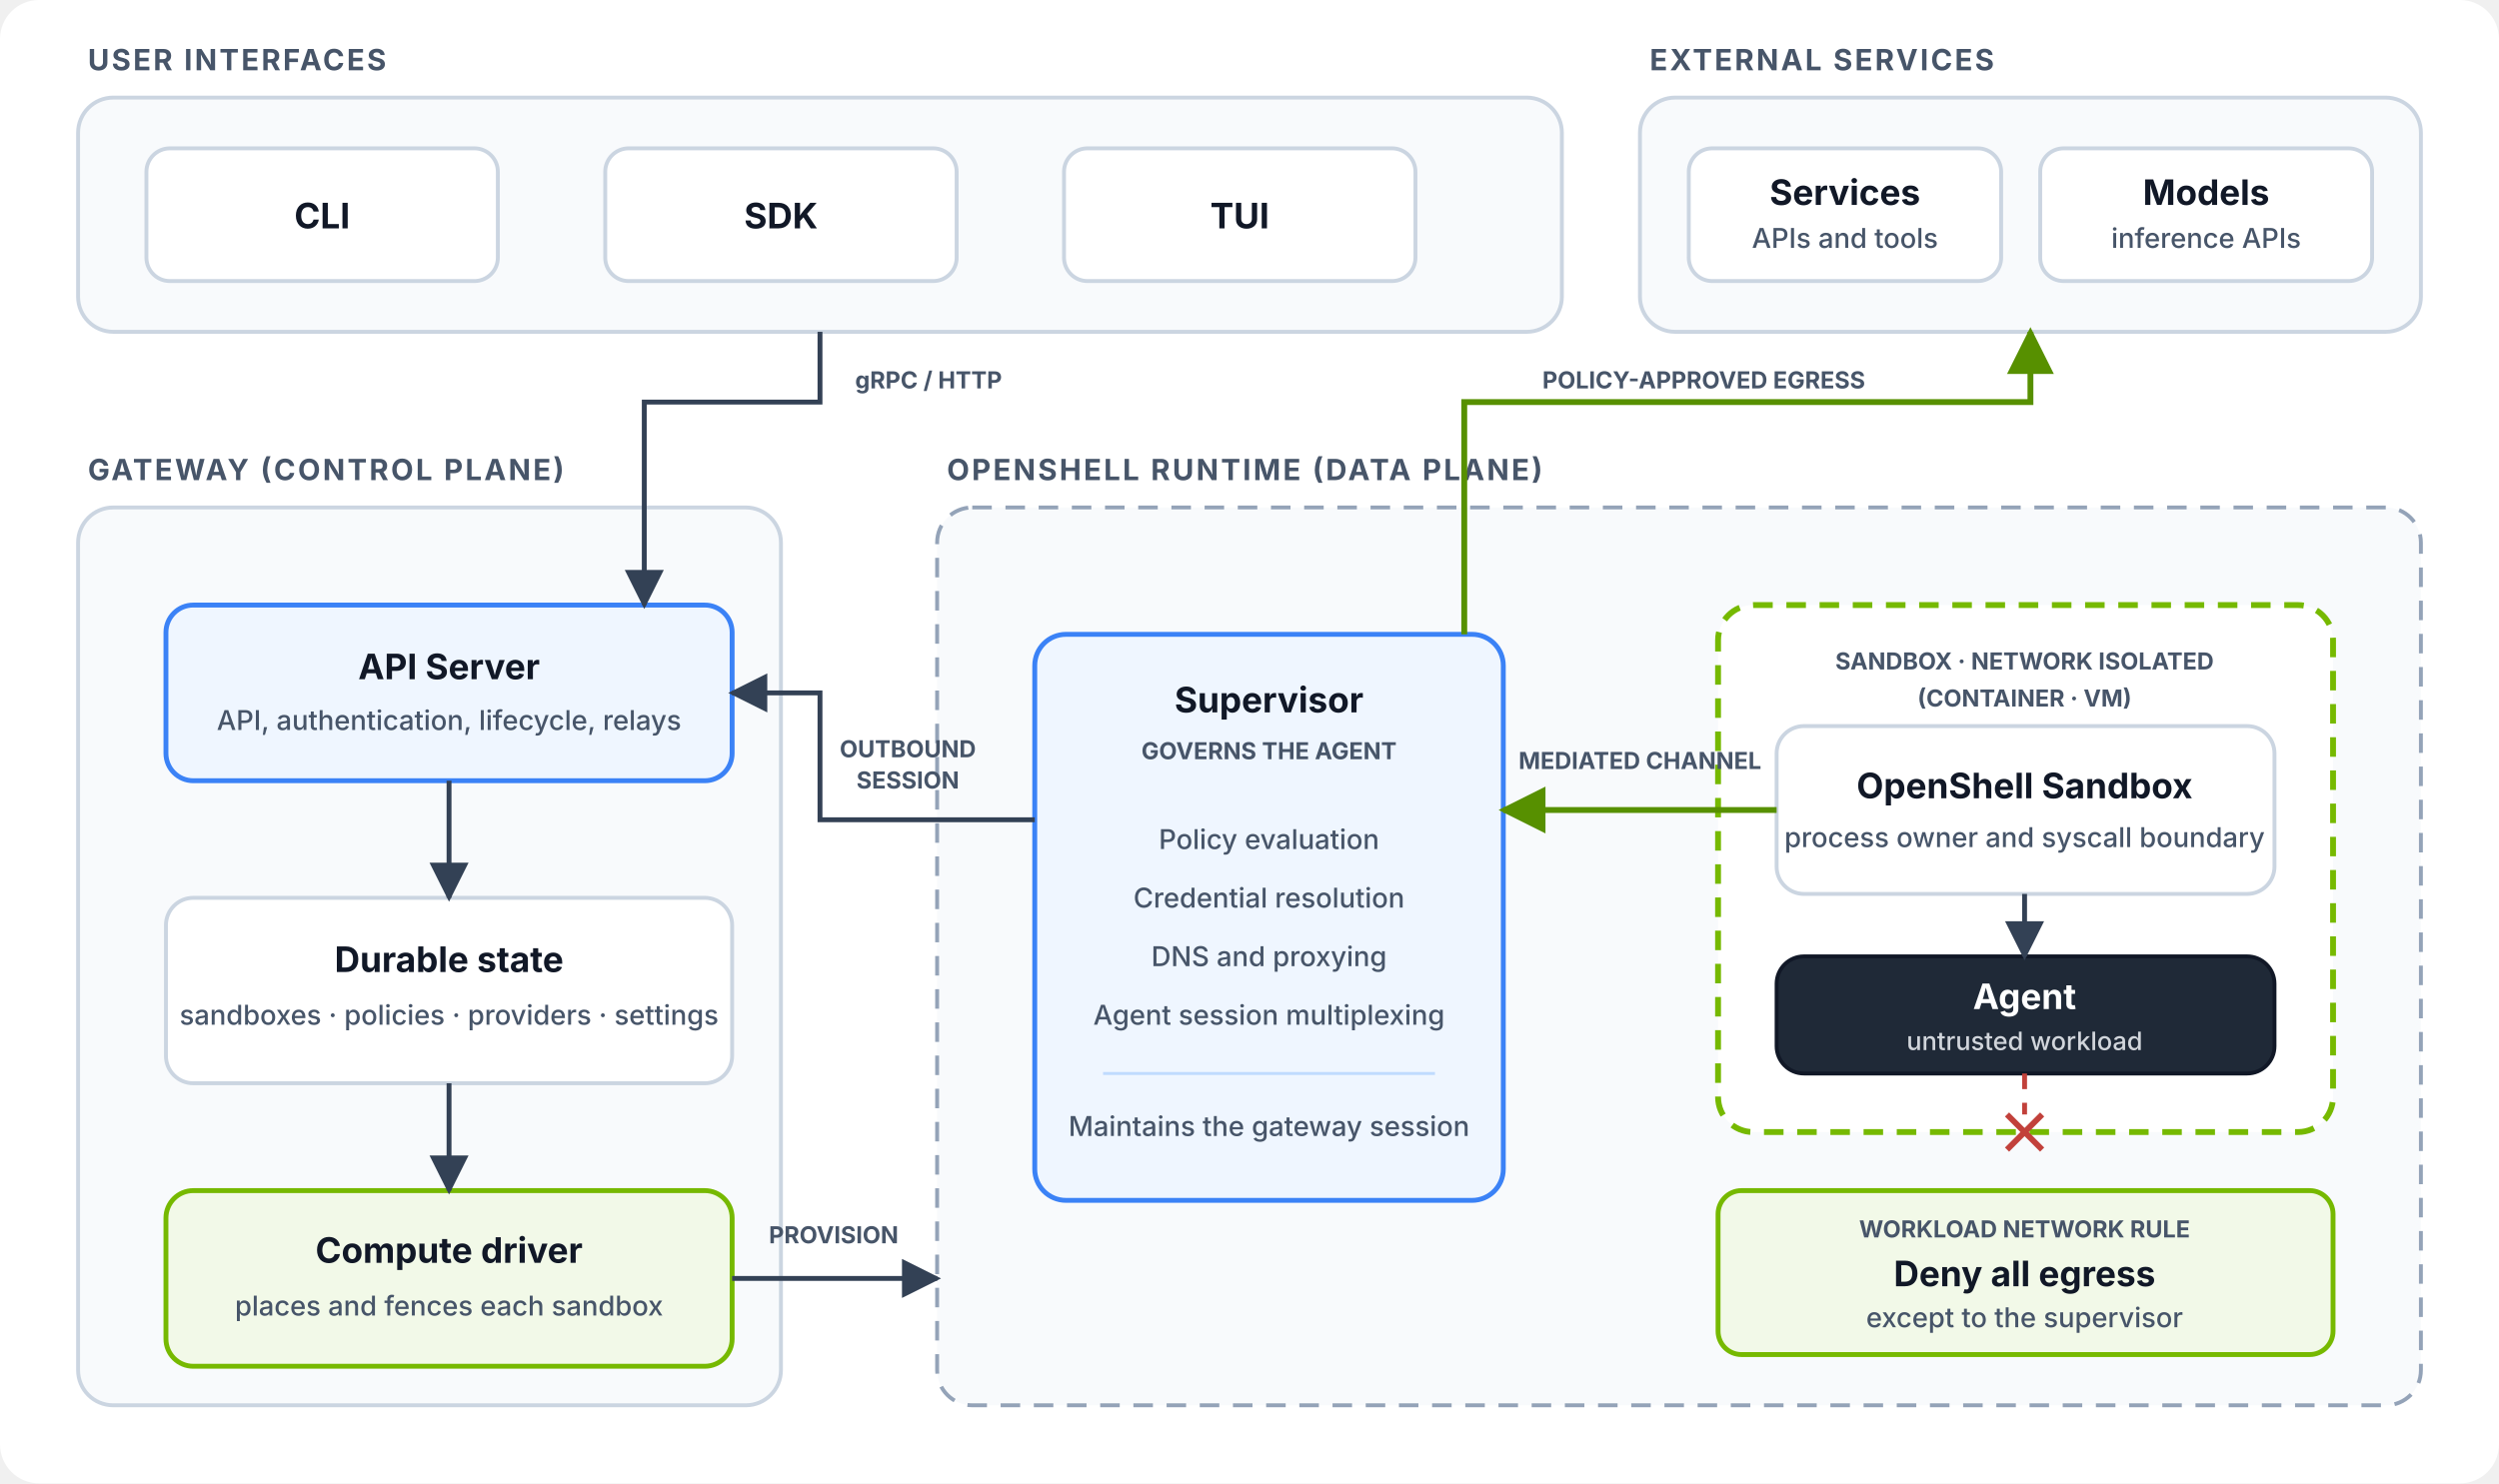
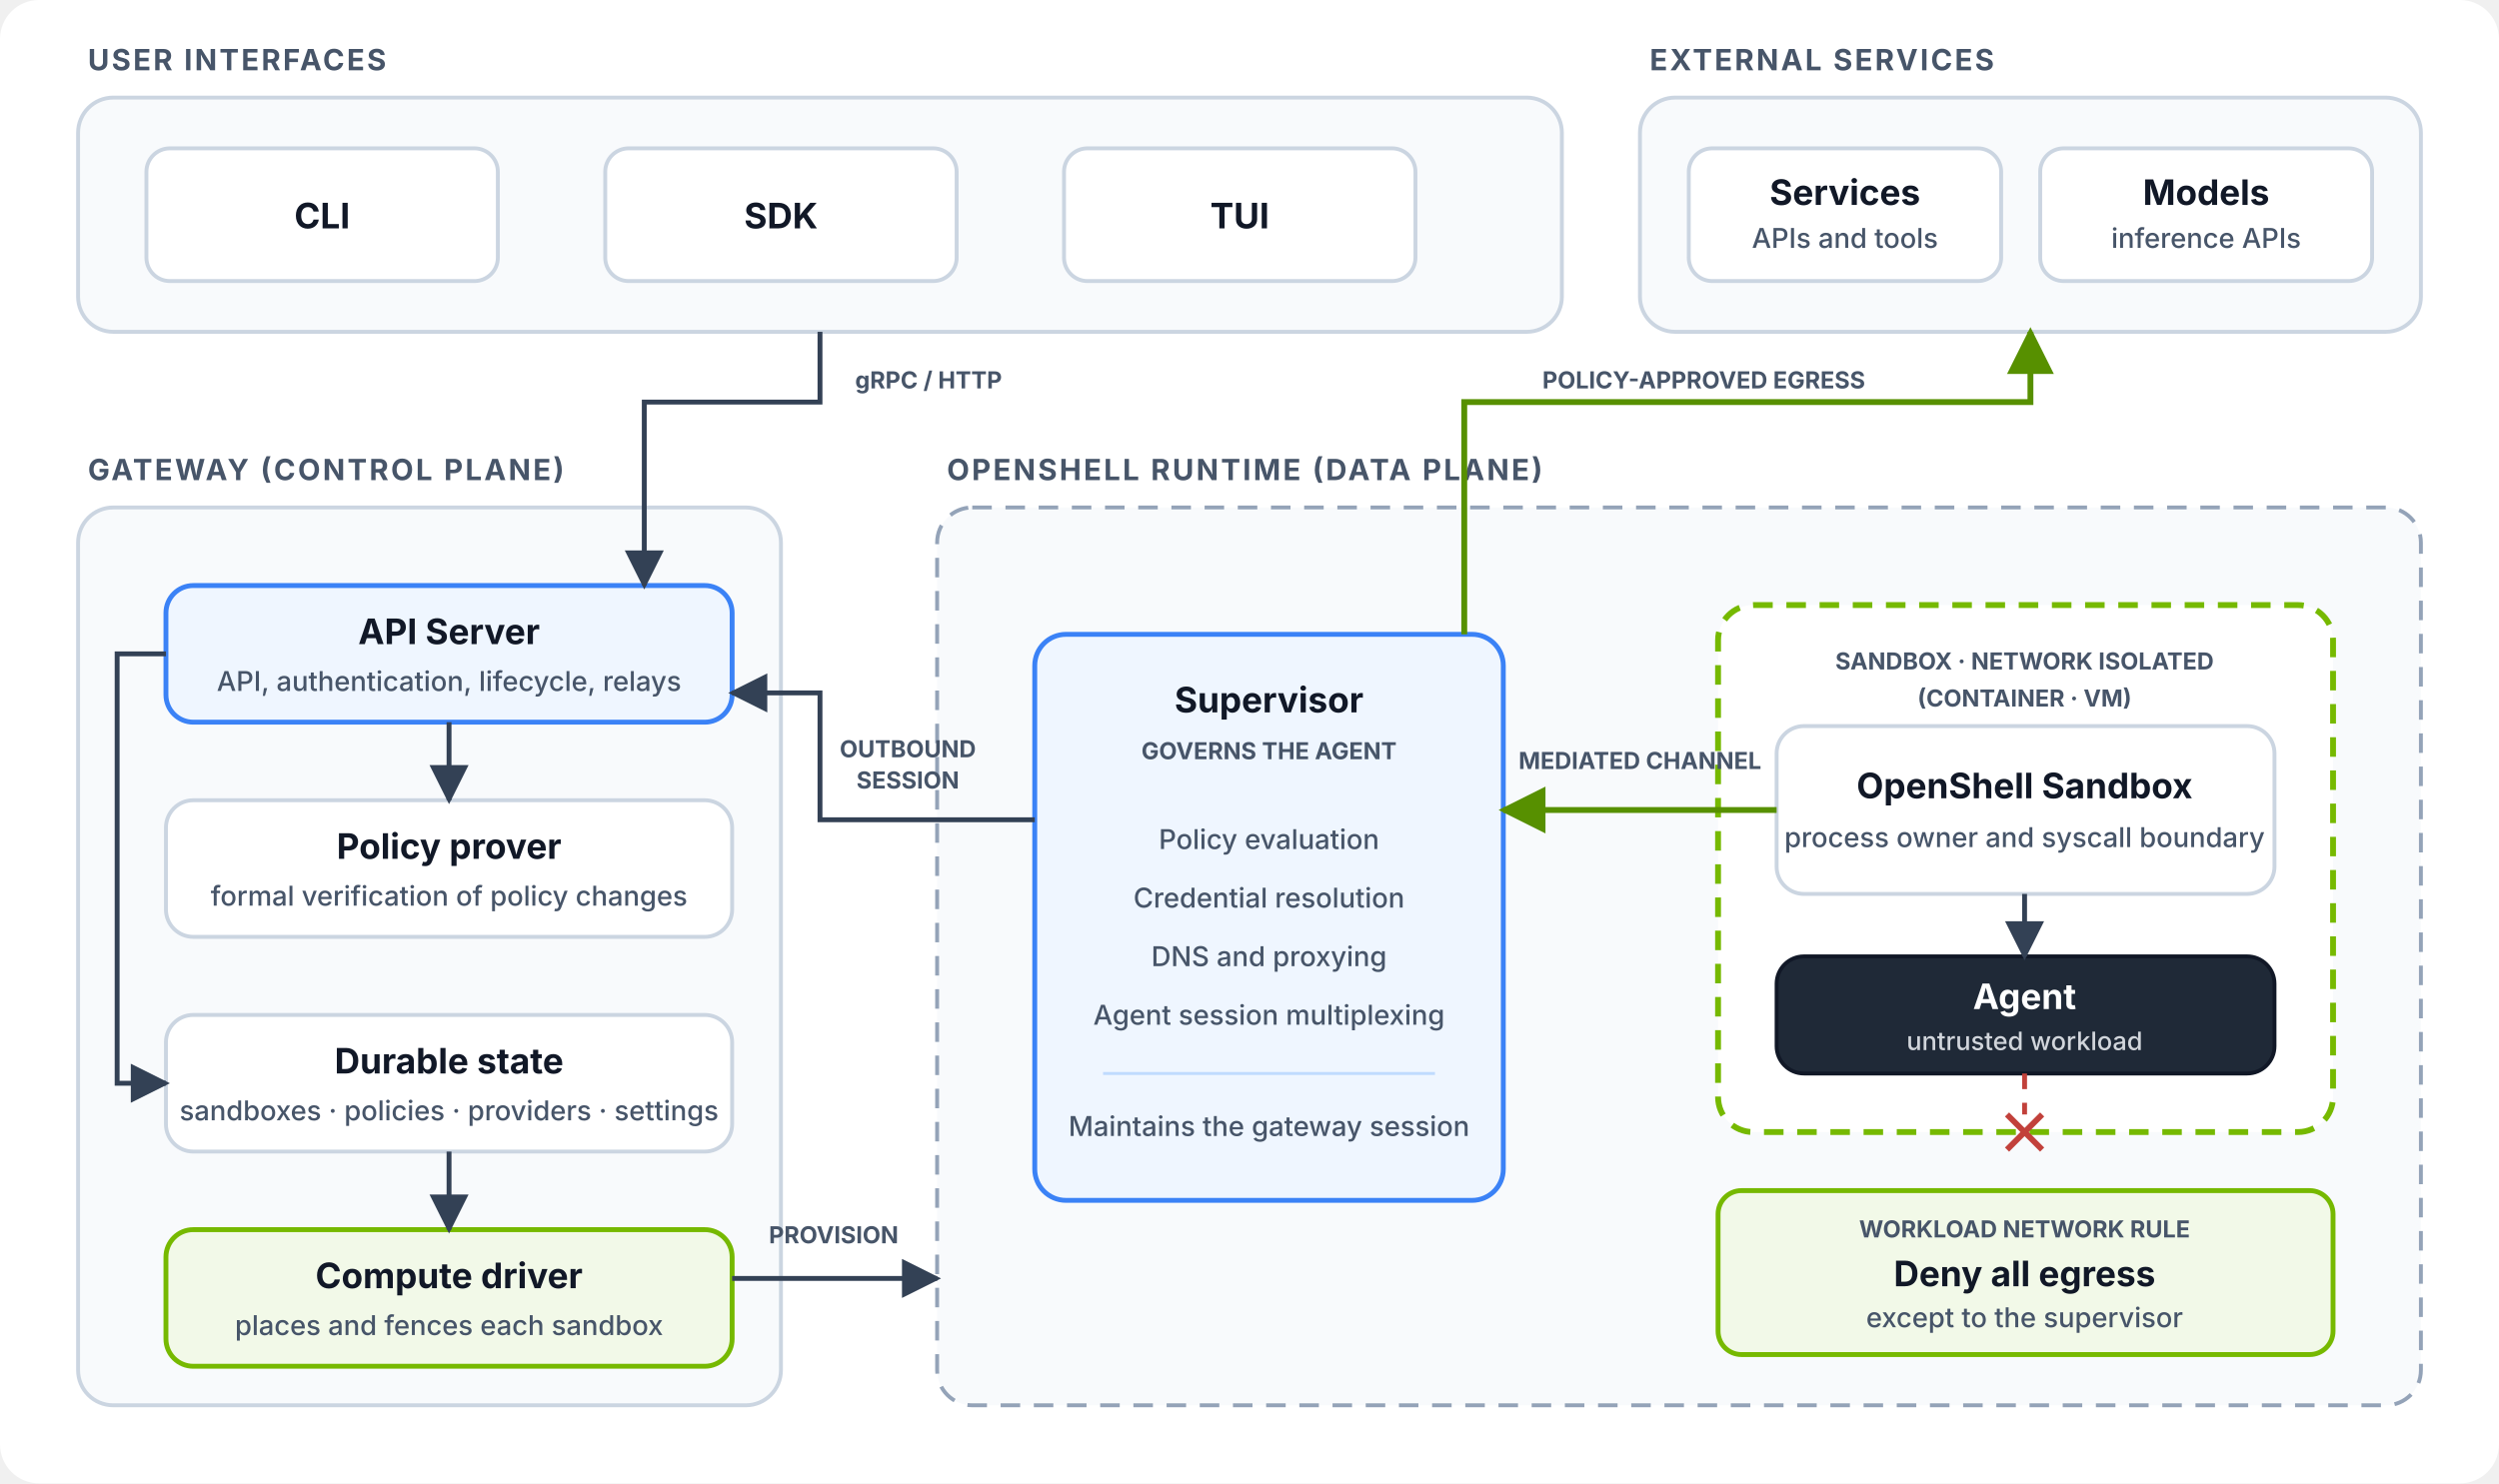
<svg xmlns="http://www.w3.org/2000/svg" width="1280" height="760" viewBox="0 0 1280 760" role="img" aria-labelledby="title desc">
  <defs>
    <marker id="arrow" viewBox="0 0 10 10" refX="9" refY="5" markerWidth="8" markerHeight="8" orient="auto-start-reverse">
      <path d="M 0 0 L 10 5 L 0 10 z" fill="#334155" />
    </marker>
    <marker id="arrow-green" viewBox="0 0 10 10" refX="9" refY="5" markerWidth="8" markerHeight="8" orient="auto-start-reverse">
      <path d="M 0 0 L 10 5 L 0 10 z" fill="#579000" />
    </marker>
    <style>
      .title { font: 700 28px -apple-system, BlinkMacSystemFont, "Segoe UI", sans-serif; fill: #111827; }
      .section { font: 700 15px -apple-system, BlinkMacSystemFont, "Segoe UI", sans-serif; fill: #475569; letter-spacing: .08em; }
      .label { font: 700 18px -apple-system, BlinkMacSystemFont, "Segoe UI", sans-serif; fill: #111827; }
      .small { font: 500 14px -apple-system, BlinkMacSystemFont, "Segoe UI", sans-serif; fill: #475569; }
      .tiny { font: 700 12px -apple-system, BlinkMacSystemFont, "Segoe UI", sans-serif; fill: #475569; }
      .box { fill: #ffffff; stroke: #cbd5e1; stroke-width: 2; }
      .soft { fill: #f8fafc; stroke: #cbd5e1; stroke-width: 2; }
      .green { fill: #f2f9e8; stroke: #76b900; stroke-width: 2.5; }
      .trusted { fill: #eff6ff; stroke: #3b82f6; stroke-width: 2.5; }
      .dark { fill: #1f2937; stroke: #111827; stroke-width: 2; }
      .line { fill: none; stroke: #334155; stroke-width: 2.5; marker-end: url(#arrow); }
      .flow { fill: none; stroke: #579000; stroke-width: 3; marker-end: url(#arrow-green); }
      .blocked { fill: none; stroke: #c2413b; stroke-width: 2.5; stroke-dasharray: 8 7; }
    </style>
  </defs>
  <rect width="1280" height="760" rx="20" fill="#ffffff" />
  <g transform="translate(0,-80)">
    <text x="45" y="116" class="section">USER INTERFACES</text>
    <rect x="40" y="130" width="760" height="120" rx="18" class="soft" />
    <rect x="75" y="156" width="180" height="68" rx="12" class="box" />
    <text x="165" y="197" text-anchor="middle" class="label">CLI</text>
    <rect x="310" y="156" width="180" height="68" rx="12" class="box" />
    <text x="400" y="197" text-anchor="middle" class="label">SDK</text>
    <rect x="545" y="156" width="180" height="68" rx="12" class="box" />
    <text x="635" y="197" text-anchor="middle" class="label">TUI</text>
    <text x="845" y="116" class="section">EXTERNAL SERVICES</text>
    <rect x="840" y="130" width="400" height="120" rx="18" class="soft" />
    <rect x="865" y="156" width="160" height="68" rx="12" class="box" />
    <text x="945" y="185" text-anchor="middle" class="label">Services</text>
    <text x="945" y="207" text-anchor="middle" class="small">APIs and tools</text>
    <rect x="1045" y="156" width="170" height="68" rx="12" class="box" />
    <text x="1130" y="185" text-anchor="middle" class="label">Models</text>
    <text x="1130" y="207" text-anchor="middle" class="small">inference APIs</text>
    <text x="45" y="326" class="section">GATEWAY (CONTROL PLANE)</text>
    <rect x="40" y="340" width="360" height="460" rx="18" class="soft" />
-     <rect x="85" y="390" width="290" height="90" rx="14" class="trusted" />
-     <text x="230" y="428" text-anchor="middle" class="label">API Server</text>
-     <text x="230" y="454" text-anchor="middle" class="small">API, authentication, lifecycle, relays</text>
-     <rect x="85" y="540" width="290" height="95" rx="14" class="box" />
-     <text x="230" y="578" text-anchor="middle" class="label">Durable state</text>
-     <text x="230" y="605" text-anchor="middle" class="small">sandboxes · policies · providers · settings</text>
-     <rect x="85" y="690" width="290" height="90" rx="14" class="green" />
-     <text x="230" y="727" text-anchor="middle" class="label">Compute driver</text>
-     <text x="230" y="754" text-anchor="middle" class="small">places and fences each sandbox</text>
-     <path d="M230 480 V540" class="line" />
-     <path d="M230 635 V690" class="line" />
+     <rect x="85" y="380" width="290" height="70" rx="14" class="trusted" />
+     <text x="230" y="410" text-anchor="middle" class="label">API Server</text>
+     <text x="230" y="434" text-anchor="middle" class="small">API, authentication, lifecycle, relays</text>
+     <rect x="85" y="490" width="290" height="70" rx="14" class="box" />
+     <text x="230" y="520" text-anchor="middle" class="label">Policy prover</text>
+     <text x="230" y="544" text-anchor="middle" class="small">formal verification of policy changes</text>
+     <rect x="85" y="600" width="290" height="70" rx="14" class="box" />
+     <text x="230" y="630" text-anchor="middle" class="label">Durable state</text>
+     <text x="230" y="654" text-anchor="middle" class="small">sandboxes · policies · providers · settings</text>
+     <rect x="85" y="710" width="290" height="70" rx="14" class="green" />
+     <text x="230" y="740" text-anchor="middle" class="label">Compute driver</text>
+     <text x="230" y="764" text-anchor="middle" class="small">places and fences each sandbox</text>
+     <path d="M230 450 V490" class="line" />
+     <path d="M85 415 H60 V635 H85" class="line" />
+     <path d="M230 670 V710" class="line" />
    <text x="485" y="326" class="section">OPENSHELL RUNTIME (DATA PLANE)</text>
    <rect x="480" y="340" width="760" height="460" rx="18" fill="#f8fafc" stroke="#94a3b8" stroke-width="2" stroke-dasharray="10 7" />
    <rect x="530" y="405" width="240" height="290" rx="16" class="trusted" />
    <text x="650" y="445" text-anchor="middle" class="label">Supervisor</text>
    <text x="650" y="469" text-anchor="middle" class="tiny">GOVERNS THE AGENT</text>
    <text x="650" y="515" text-anchor="middle" class="small">Policy evaluation</text>
    <text x="650" y="545" text-anchor="middle" class="small">Credential resolution</text>
    <text x="650" y="575" text-anchor="middle" class="small">DNS and proxying</text>
    <text x="650" y="605" text-anchor="middle" class="small">Agent session multiplexing</text>
    <line x1="565" y1="630" x2="735" y2="630" stroke="#bfdbfe" stroke-width="1.5" />
    <text x="650" y="662" text-anchor="middle" class="small">Maintains the gateway session</text>
    <rect x="880" y="390" width="315" height="270" rx="18" fill="#ffffff" stroke="#76b900" stroke-width="3" stroke-dasharray="10 7" />
    <text x="1037" y="423" text-anchor="middle" class="tiny">SANDBOX · NETWORK ISOLATED</text>
    <text x="1037" y="442" text-anchor="middle" class="tiny">(CONTAINER · VM)</text>
    <rect x="910" y="452" width="255" height="86" rx="14" class="box" />
    <text x="1037" y="489" text-anchor="middle" class="label">OpenShell Sandbox</text>
    <text x="1037" y="514" text-anchor="middle" class="small">process owner and syscall boundary</text>
    <rect x="910" y="570" width="255" height="60" rx="14" class="dark" />
    <text x="1037" y="597" text-anchor="middle" style="font:700 18px -apple-system,BlinkMacSystemFont,'Segoe UI',sans-serif;fill:#fff">Agent</text>
    <text x="1037" y="618" text-anchor="middle" style="font:500 13px -apple-system,BlinkMacSystemFont,'Segoe UI',sans-serif;fill:#d1d5db">untrusted workload</text>
    <path d="M1037 538 V570" class="line" />
    <path d="M910 495 H770" class="flow" />
    <text x="840" y="474" text-anchor="middle" class="tiny">MEDIATED CHANNEL</text>
    <path d="M1037 630 V651" class="blocked" />
    <line x1="1028" y1="651" x2="1046" y2="669" stroke="#c2413b" stroke-width="3" />
    <line x1="1046" y1="651" x2="1028" y2="669" stroke="#c2413b" stroke-width="3" />
    <rect x="880" y="690" width="315" height="84" rx="12" class="green" />
    <text x="1037" y="714" text-anchor="middle" class="tiny">WORKLOAD NETWORK RULE</text>
    <text x="1037" y="739" text-anchor="middle" class="label">Deny all egress</text>
    <text x="1037" y="760" text-anchor="middle" class="small">except to the supervisor</text>
-     <path d="M420 250 V286 H330 V390" class="line" />
+     <path d="M420 250 V286 H330 V380" class="line" />
    <text x="438" y="279" class="tiny">gRPC / HTTP</text>
    <path d="M530 500 H420 V435 H375" class="line" />
    <text x="465" y="468" text-anchor="middle" class="tiny">OUTBOUND</text>
    <text x="465" y="484" text-anchor="middle" class="tiny">SESSION</text>
    <path d="M375 735 H480" class="line" />
    <text x="427" y="717" text-anchor="middle" class="tiny">PROVISION</text>
    <path d="M750 405 V286 H1040 V250" class="flow" />
    <text x="790" y="279" class="tiny">POLICY-APPROVED EGRESS</text>
  </g>
</svg>
